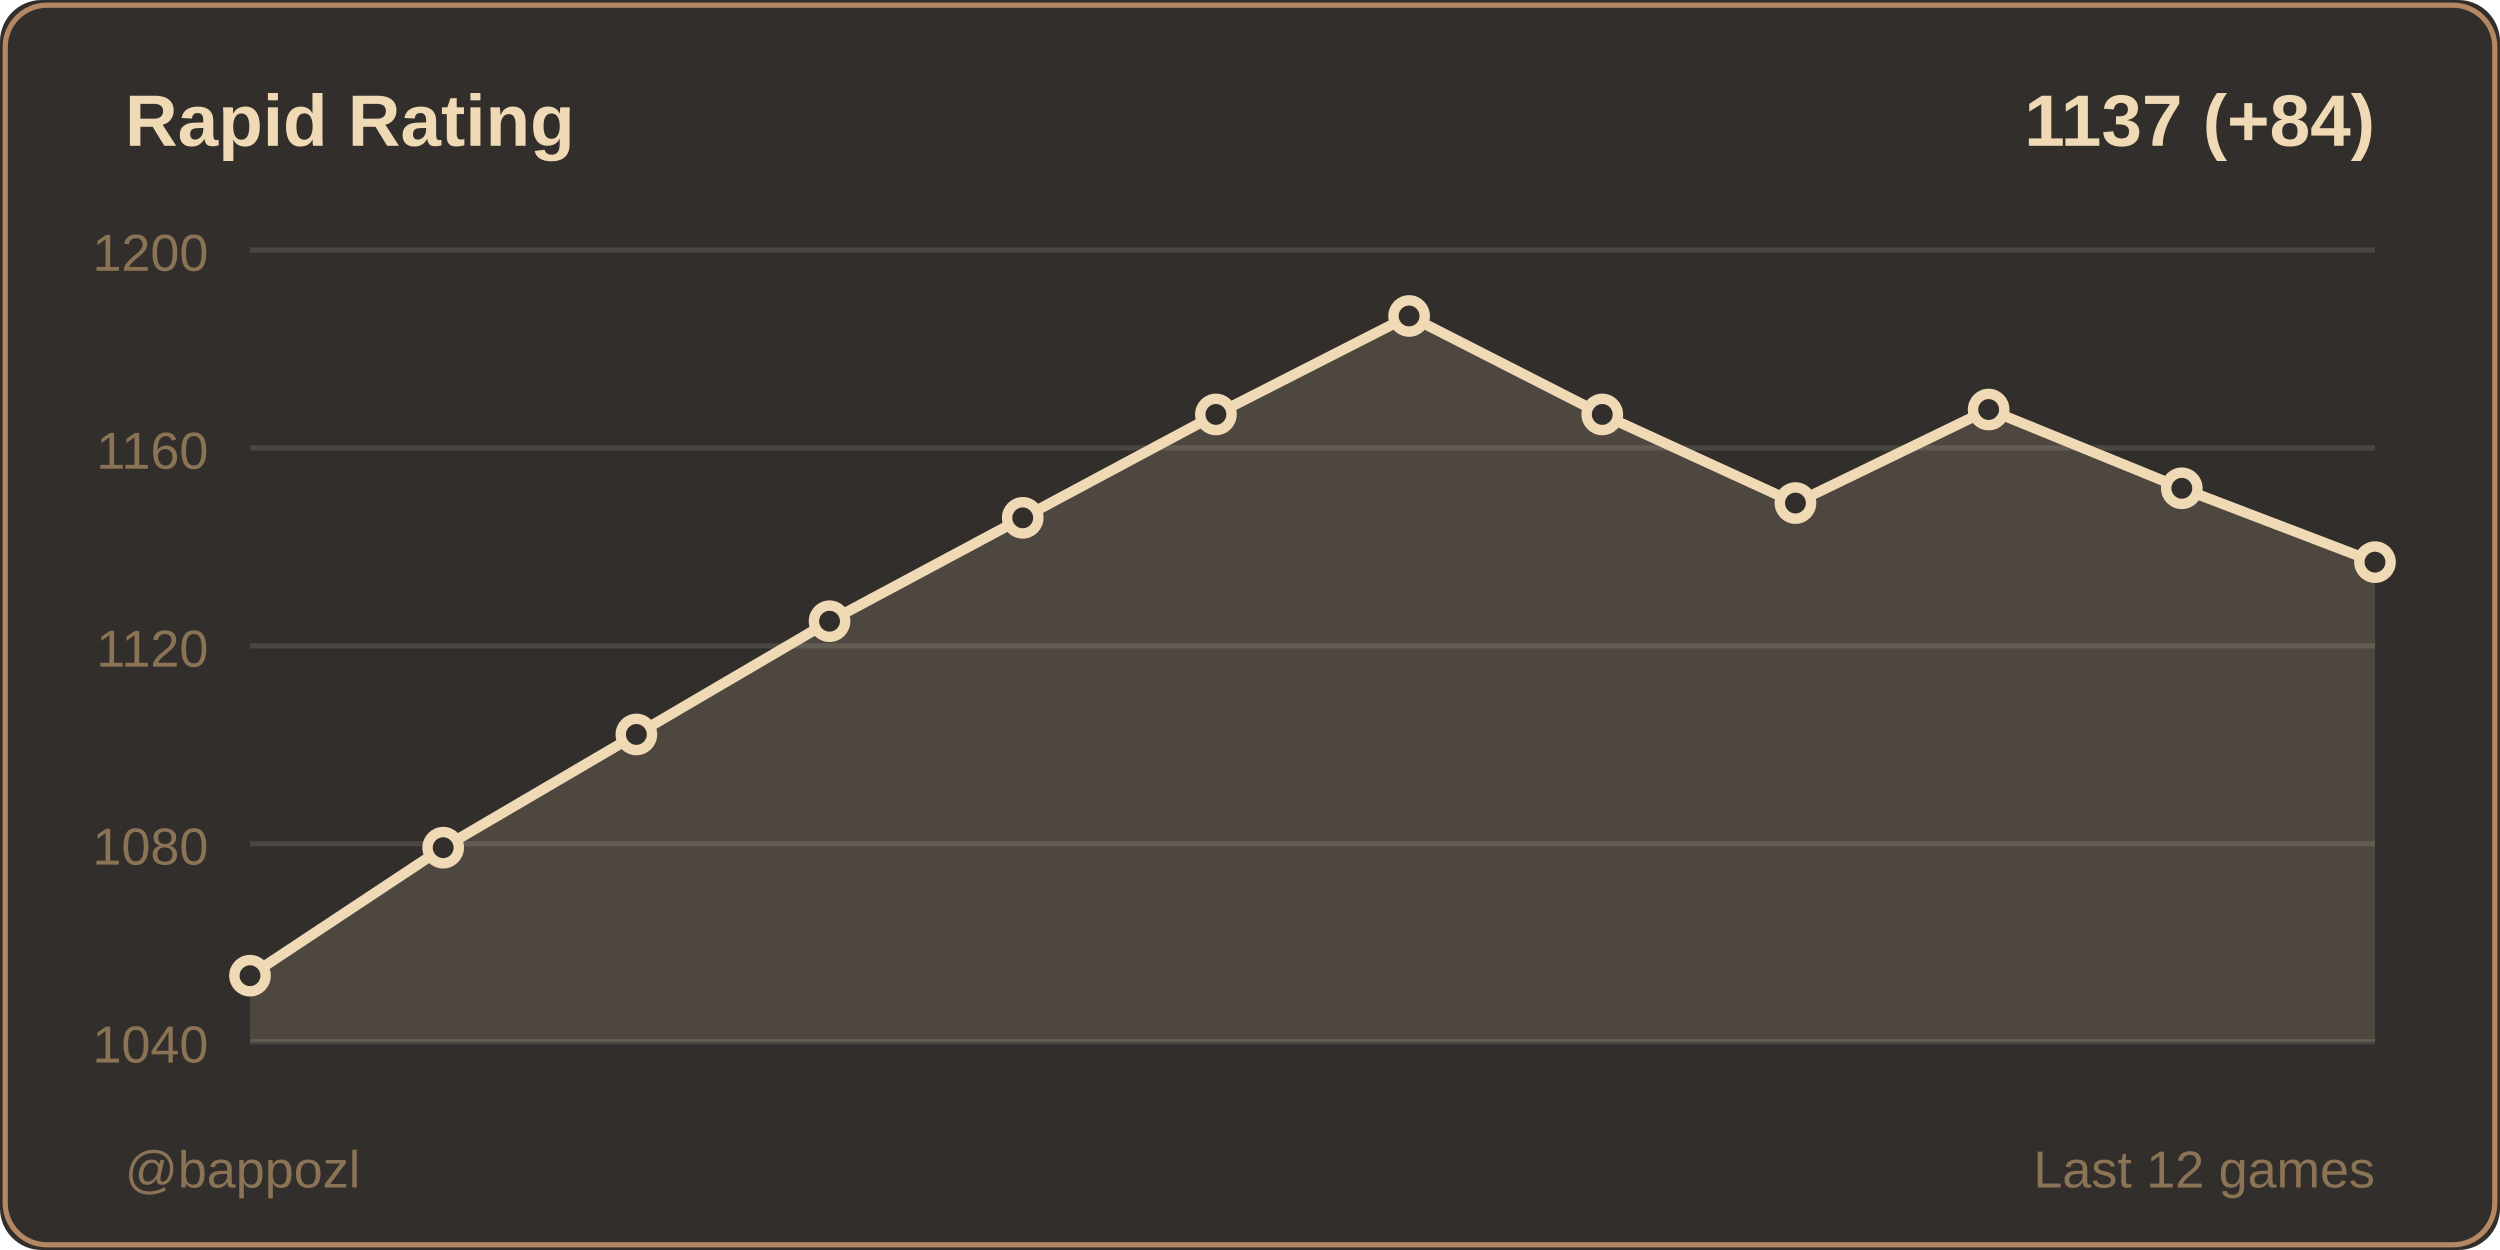
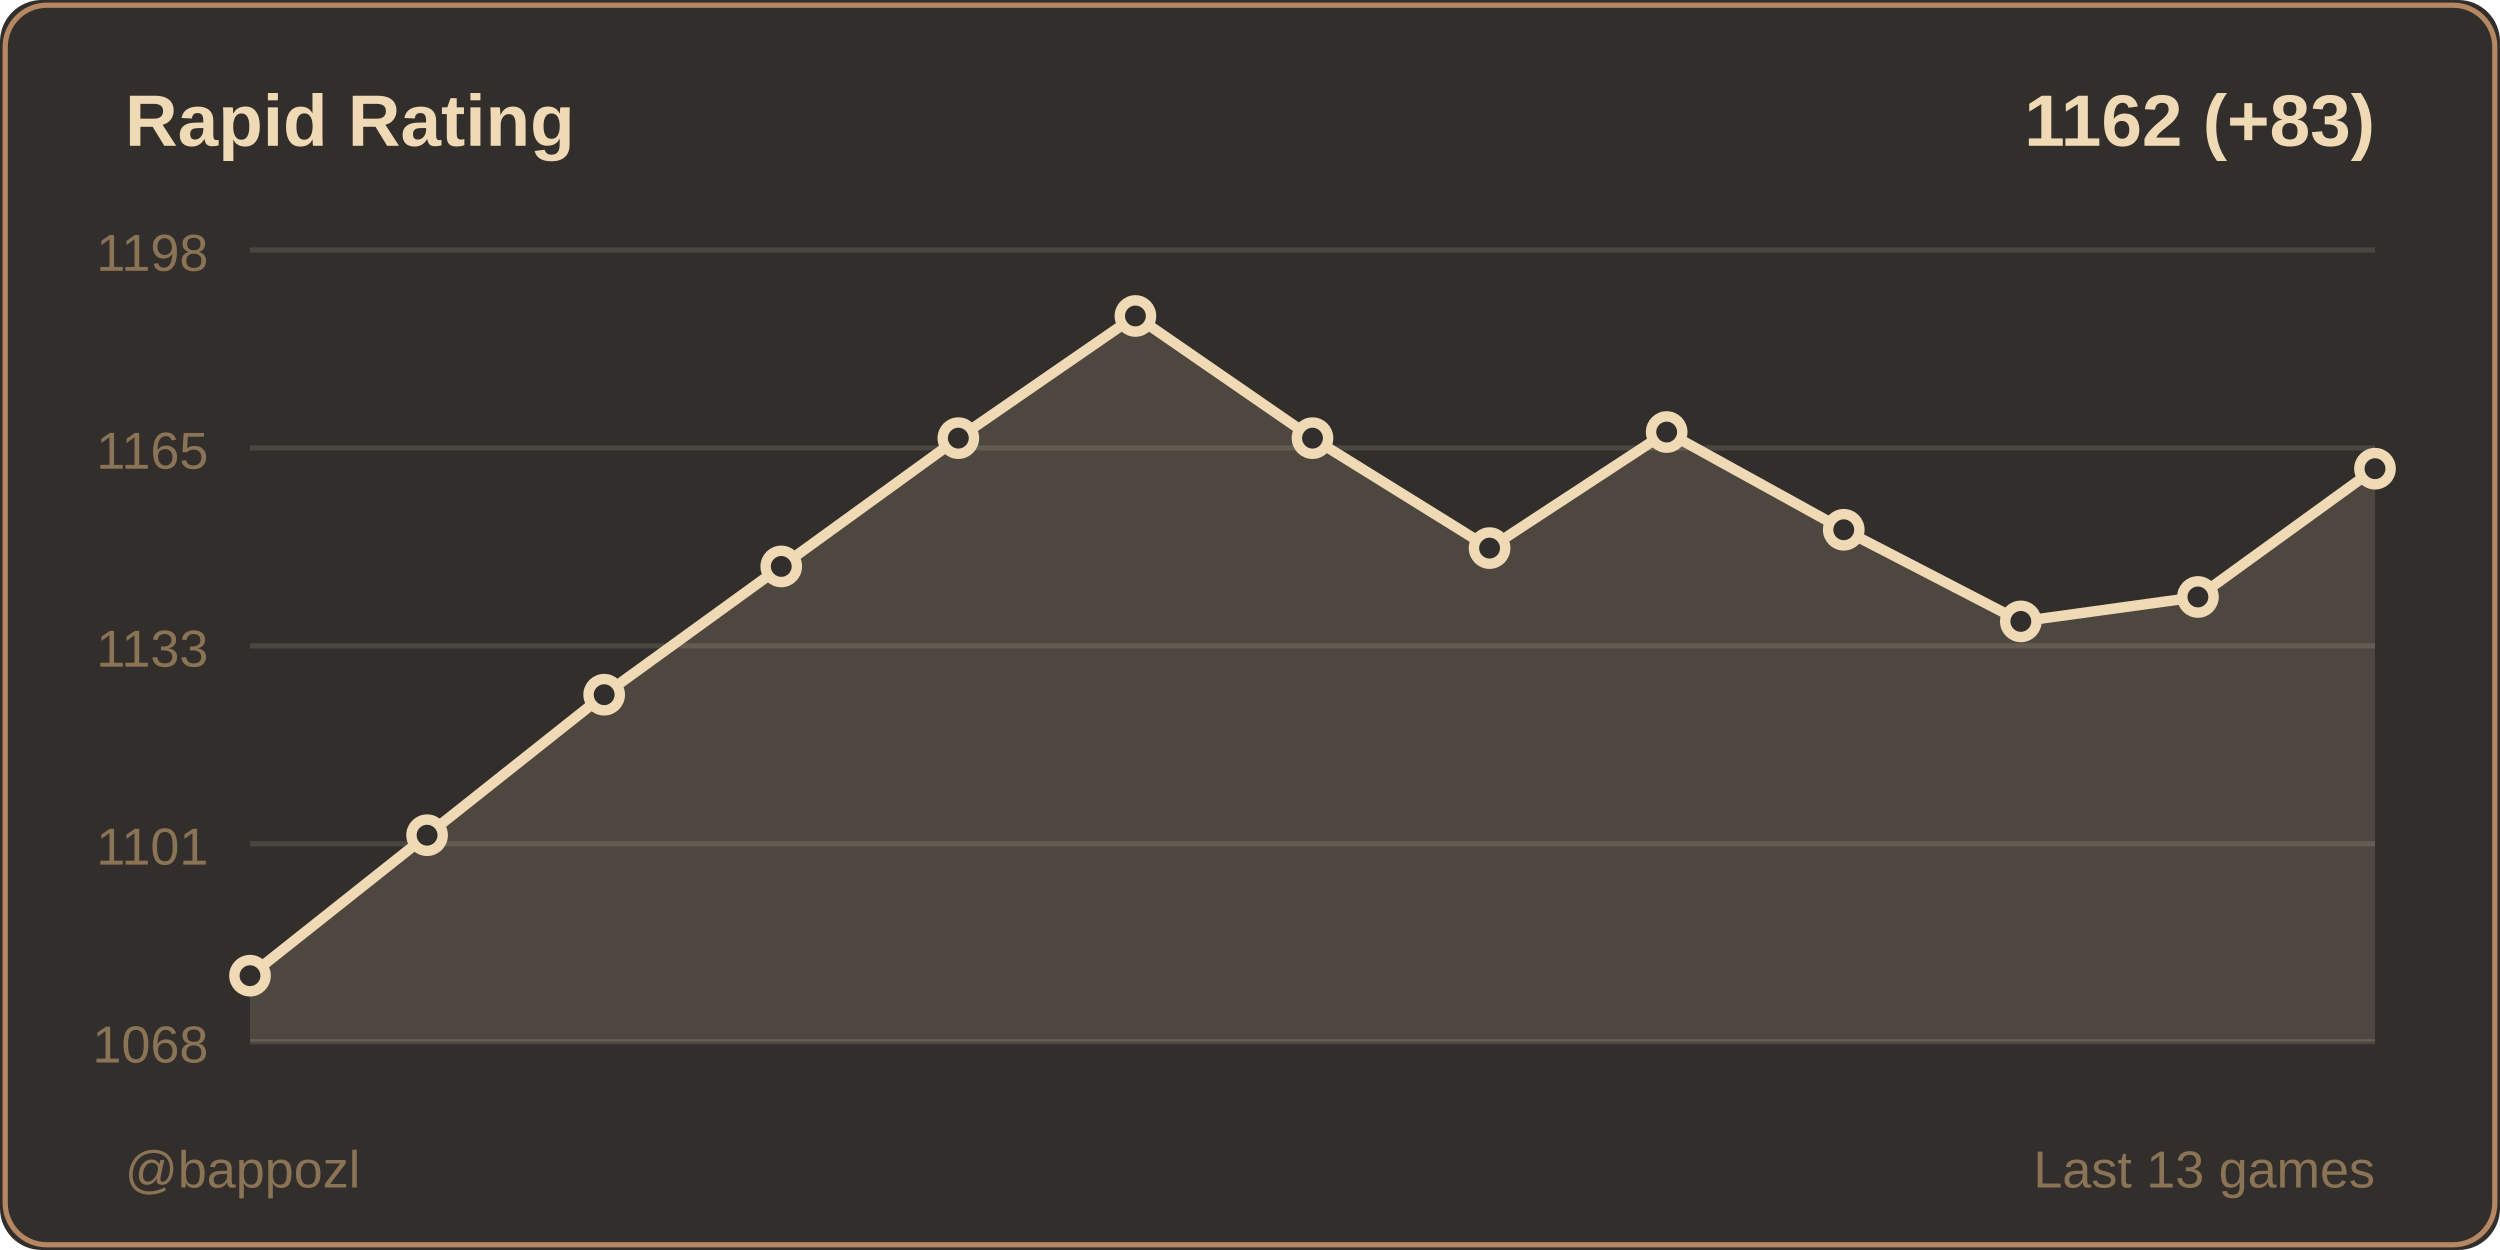
<svg xmlns="http://www.w3.org/2000/svg" width="480" height="240">
  <rect width="480" height="240" fill="#312e2b" rx="8" />
  <rect x="1" y="1" width="478" height="238" fill="none" stroke="#b58863" rx="8" />
  <text x="24" y="28" fill="#f0d9b5" font-size="14" font-weight="600" font-family="Segoe UI, Arial, sans-serif">
    Rapid Rating
  </text>
  <text x="456" y="28" fill="#f0d9b5" font-size="14" font-weight="600" font-family="Segoe UI, Arial, sans-serif" text-anchor="end">
-     1137 (+84)
+     1162 (+83)
  </text>
  <line x1="48" y1="48" x2="456" y2="48" stroke="#4a4642" stroke-width="1" />
-   <text x="40" y="52" fill="#8b7355" font-size="10" font-family="Segoe UI, Arial, sans-serif" text-anchor="end">1200</text>
+   <text x="40" y="52" fill="#8b7355" font-size="10" font-family="Segoe UI, Arial, sans-serif" text-anchor="end">1198</text>
  <line x1="48" y1="86" x2="456" y2="86" stroke="#4a4642" stroke-width="1" />
-   <text x="40" y="90" fill="#8b7355" font-size="10" font-family="Segoe UI, Arial, sans-serif" text-anchor="end">1160</text>
+   <text x="40" y="90" fill="#8b7355" font-size="10" font-family="Segoe UI, Arial, sans-serif" text-anchor="end">1165</text>
  <line x1="48" y1="124" x2="456" y2="124" stroke="#4a4642" stroke-width="1" />
-   <text x="40" y="128" fill="#8b7355" font-size="10" font-family="Segoe UI, Arial, sans-serif" text-anchor="end">1120</text>
+   <text x="40" y="128" fill="#8b7355" font-size="10" font-family="Segoe UI, Arial, sans-serif" text-anchor="end">1133</text>
  <line x1="48" y1="162" x2="456" y2="162" stroke="#4a4642" stroke-width="1" />
-   <text x="40" y="166" fill="#8b7355" font-size="10" font-family="Segoe UI, Arial, sans-serif" text-anchor="end">1080</text>
+   <text x="40" y="166" fill="#8b7355" font-size="10" font-family="Segoe UI, Arial, sans-serif" text-anchor="end">1101</text>
  <line x1="48" y1="200" x2="456" y2="200" stroke="#4a4642" stroke-width="1" />
-   <text x="40" y="204" fill="#8b7355" font-size="10" font-family="Segoe UI, Arial, sans-serif" text-anchor="end">1040</text>
-   <polygon points="48,200 48,187.333 85.091,162.756 122.182,141.015 159.273,119.274 196.364,99.423 233.455,79.572 270.545,60.667 307.636,79.572 344.727,96.587 381.818,78.627 418.909,93.751 456,107.93 456,200" fill="#f0d9b5" opacity="0.15" />
-   <polyline points="48,187.333 85.091,162.756 122.182,141.015 159.273,119.274 196.364,99.423 233.455,79.572 270.545,60.667 307.636,79.572 344.727,96.587 381.818,78.627 418.909,93.751 456,107.93" fill="none" stroke="#f0d9b5" stroke-width="2" stroke-linecap="round" stroke-linejoin="round" />
+   <text x="40" y="204" fill="#8b7355" font-size="10" font-family="Segoe UI, Arial, sans-serif" text-anchor="end">1068</text>
+   <polygon points="48,200 48,187.333 82,160.358 116,133.383 150,108.753 184,84.123 218,60.667 252,84.123 286,105.235 320,82.951 354,101.716 388,119.309 422,114.617 456,89.988 456,200" fill="#f0d9b5" opacity="0.15" />
+   <polyline points="48,187.333 82,160.358 116,133.383 150,108.753 184,84.123 218,60.667 252,84.123 286,105.235 320,82.951 354,101.716 388,119.309 422,114.617 456,89.988" fill="none" stroke="#f0d9b5" stroke-width="2" stroke-linecap="round" stroke-linejoin="round" />
  <circle cx="48" cy="187.333" r="3" fill="#312e2b" stroke="#f0d9b5" stroke-width="2" />
-   <circle cx="85.091" cy="162.756" r="3" fill="#312e2b" stroke="#f0d9b5" stroke-width="2" />
-   <circle cx="122.182" cy="141.015" r="3" fill="#312e2b" stroke="#f0d9b5" stroke-width="2" />
-   <circle cx="159.273" cy="119.274" r="3" fill="#312e2b" stroke="#f0d9b5" stroke-width="2" />
-   <circle cx="196.364" cy="99.423" r="3" fill="#312e2b" stroke="#f0d9b5" stroke-width="2" />
-   <circle cx="233.455" cy="79.572" r="3" fill="#312e2b" stroke="#f0d9b5" stroke-width="2" />
-   <circle cx="270.545" cy="60.667" r="3" fill="#312e2b" stroke="#f0d9b5" stroke-width="2" />
-   <circle cx="307.636" cy="79.572" r="3" fill="#312e2b" stroke="#f0d9b5" stroke-width="2" />
-   <circle cx="344.727" cy="96.587" r="3" fill="#312e2b" stroke="#f0d9b5" stroke-width="2" />
-   <circle cx="381.818" cy="78.627" r="3" fill="#312e2b" stroke="#f0d9b5" stroke-width="2" />
-   <circle cx="418.909" cy="93.751" r="3" fill="#312e2b" stroke="#f0d9b5" stroke-width="2" />
-   <circle cx="456" cy="107.93" r="3" fill="#312e2b" stroke="#f0d9b5" stroke-width="2" />
+   <circle cx="82" cy="160.358" r="3" fill="#312e2b" stroke="#f0d9b5" stroke-width="2" />
+   <circle cx="116" cy="133.383" r="3" fill="#312e2b" stroke="#f0d9b5" stroke-width="2" />
+   <circle cx="150" cy="108.753" r="3" fill="#312e2b" stroke="#f0d9b5" stroke-width="2" />
+   <circle cx="184" cy="84.123" r="3" fill="#312e2b" stroke="#f0d9b5" stroke-width="2" />
+   <circle cx="218" cy="60.667" r="3" fill="#312e2b" stroke="#f0d9b5" stroke-width="2" />
+   <circle cx="252" cy="84.123" r="3" fill="#312e2b" stroke="#f0d9b5" stroke-width="2" />
+   <circle cx="286" cy="105.235" r="3" fill="#312e2b" stroke="#f0d9b5" stroke-width="2" />
+   <circle cx="320" cy="82.951" r="3" fill="#312e2b" stroke="#f0d9b5" stroke-width="2" />
+   <circle cx="354" cy="101.716" r="3" fill="#312e2b" stroke="#f0d9b5" stroke-width="2" />
+   <circle cx="388" cy="119.309" r="3" fill="#312e2b" stroke="#f0d9b5" stroke-width="2" />
+   <circle cx="422" cy="114.617" r="3" fill="#312e2b" stroke="#f0d9b5" stroke-width="2" />
+   <circle cx="456" cy="89.988" r="3" fill="#312e2b" stroke="#f0d9b5" stroke-width="2" />
  <text x="24" y="228" fill="#8b7355" font-size="10" font-family="Segoe UI, Arial, sans-serif">
    @bappozl
  </text>
  <text x="456" y="228" fill="#8b7355" font-size="10" font-family="Segoe UI, Arial, sans-serif" text-anchor="end">
-     Last 12 games
+     Last 13 games
  </text>
</svg>
